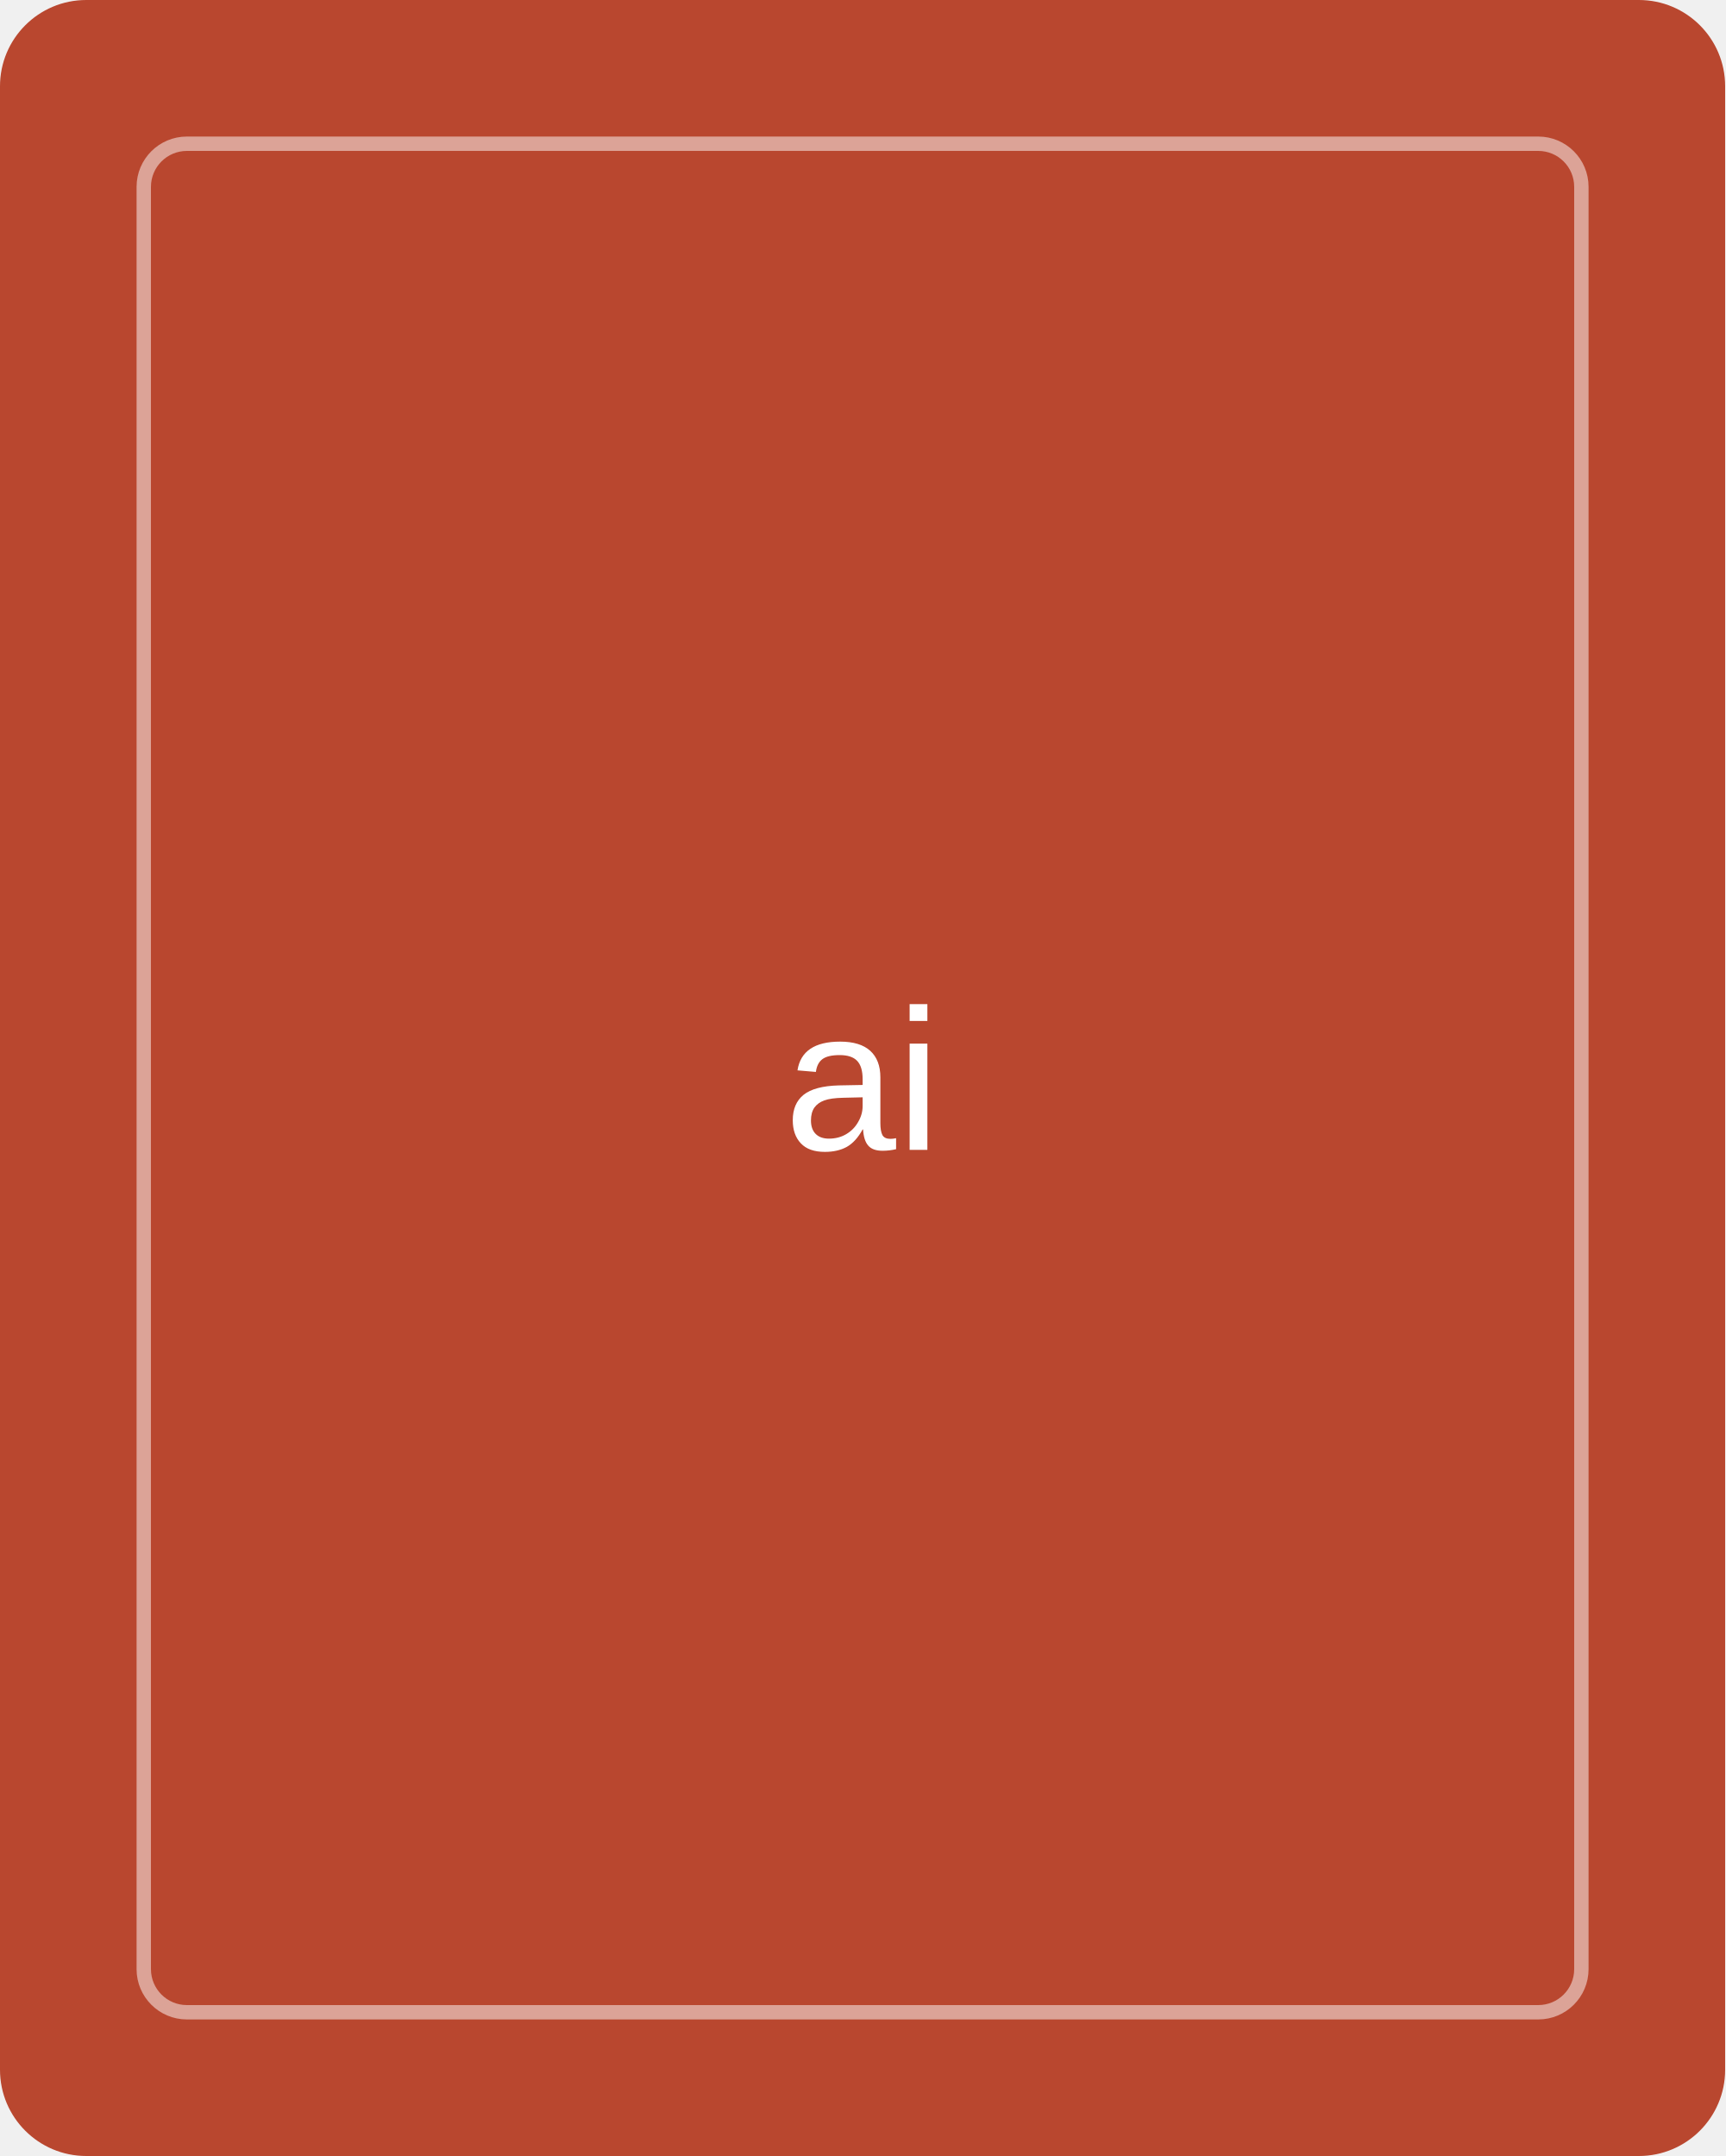
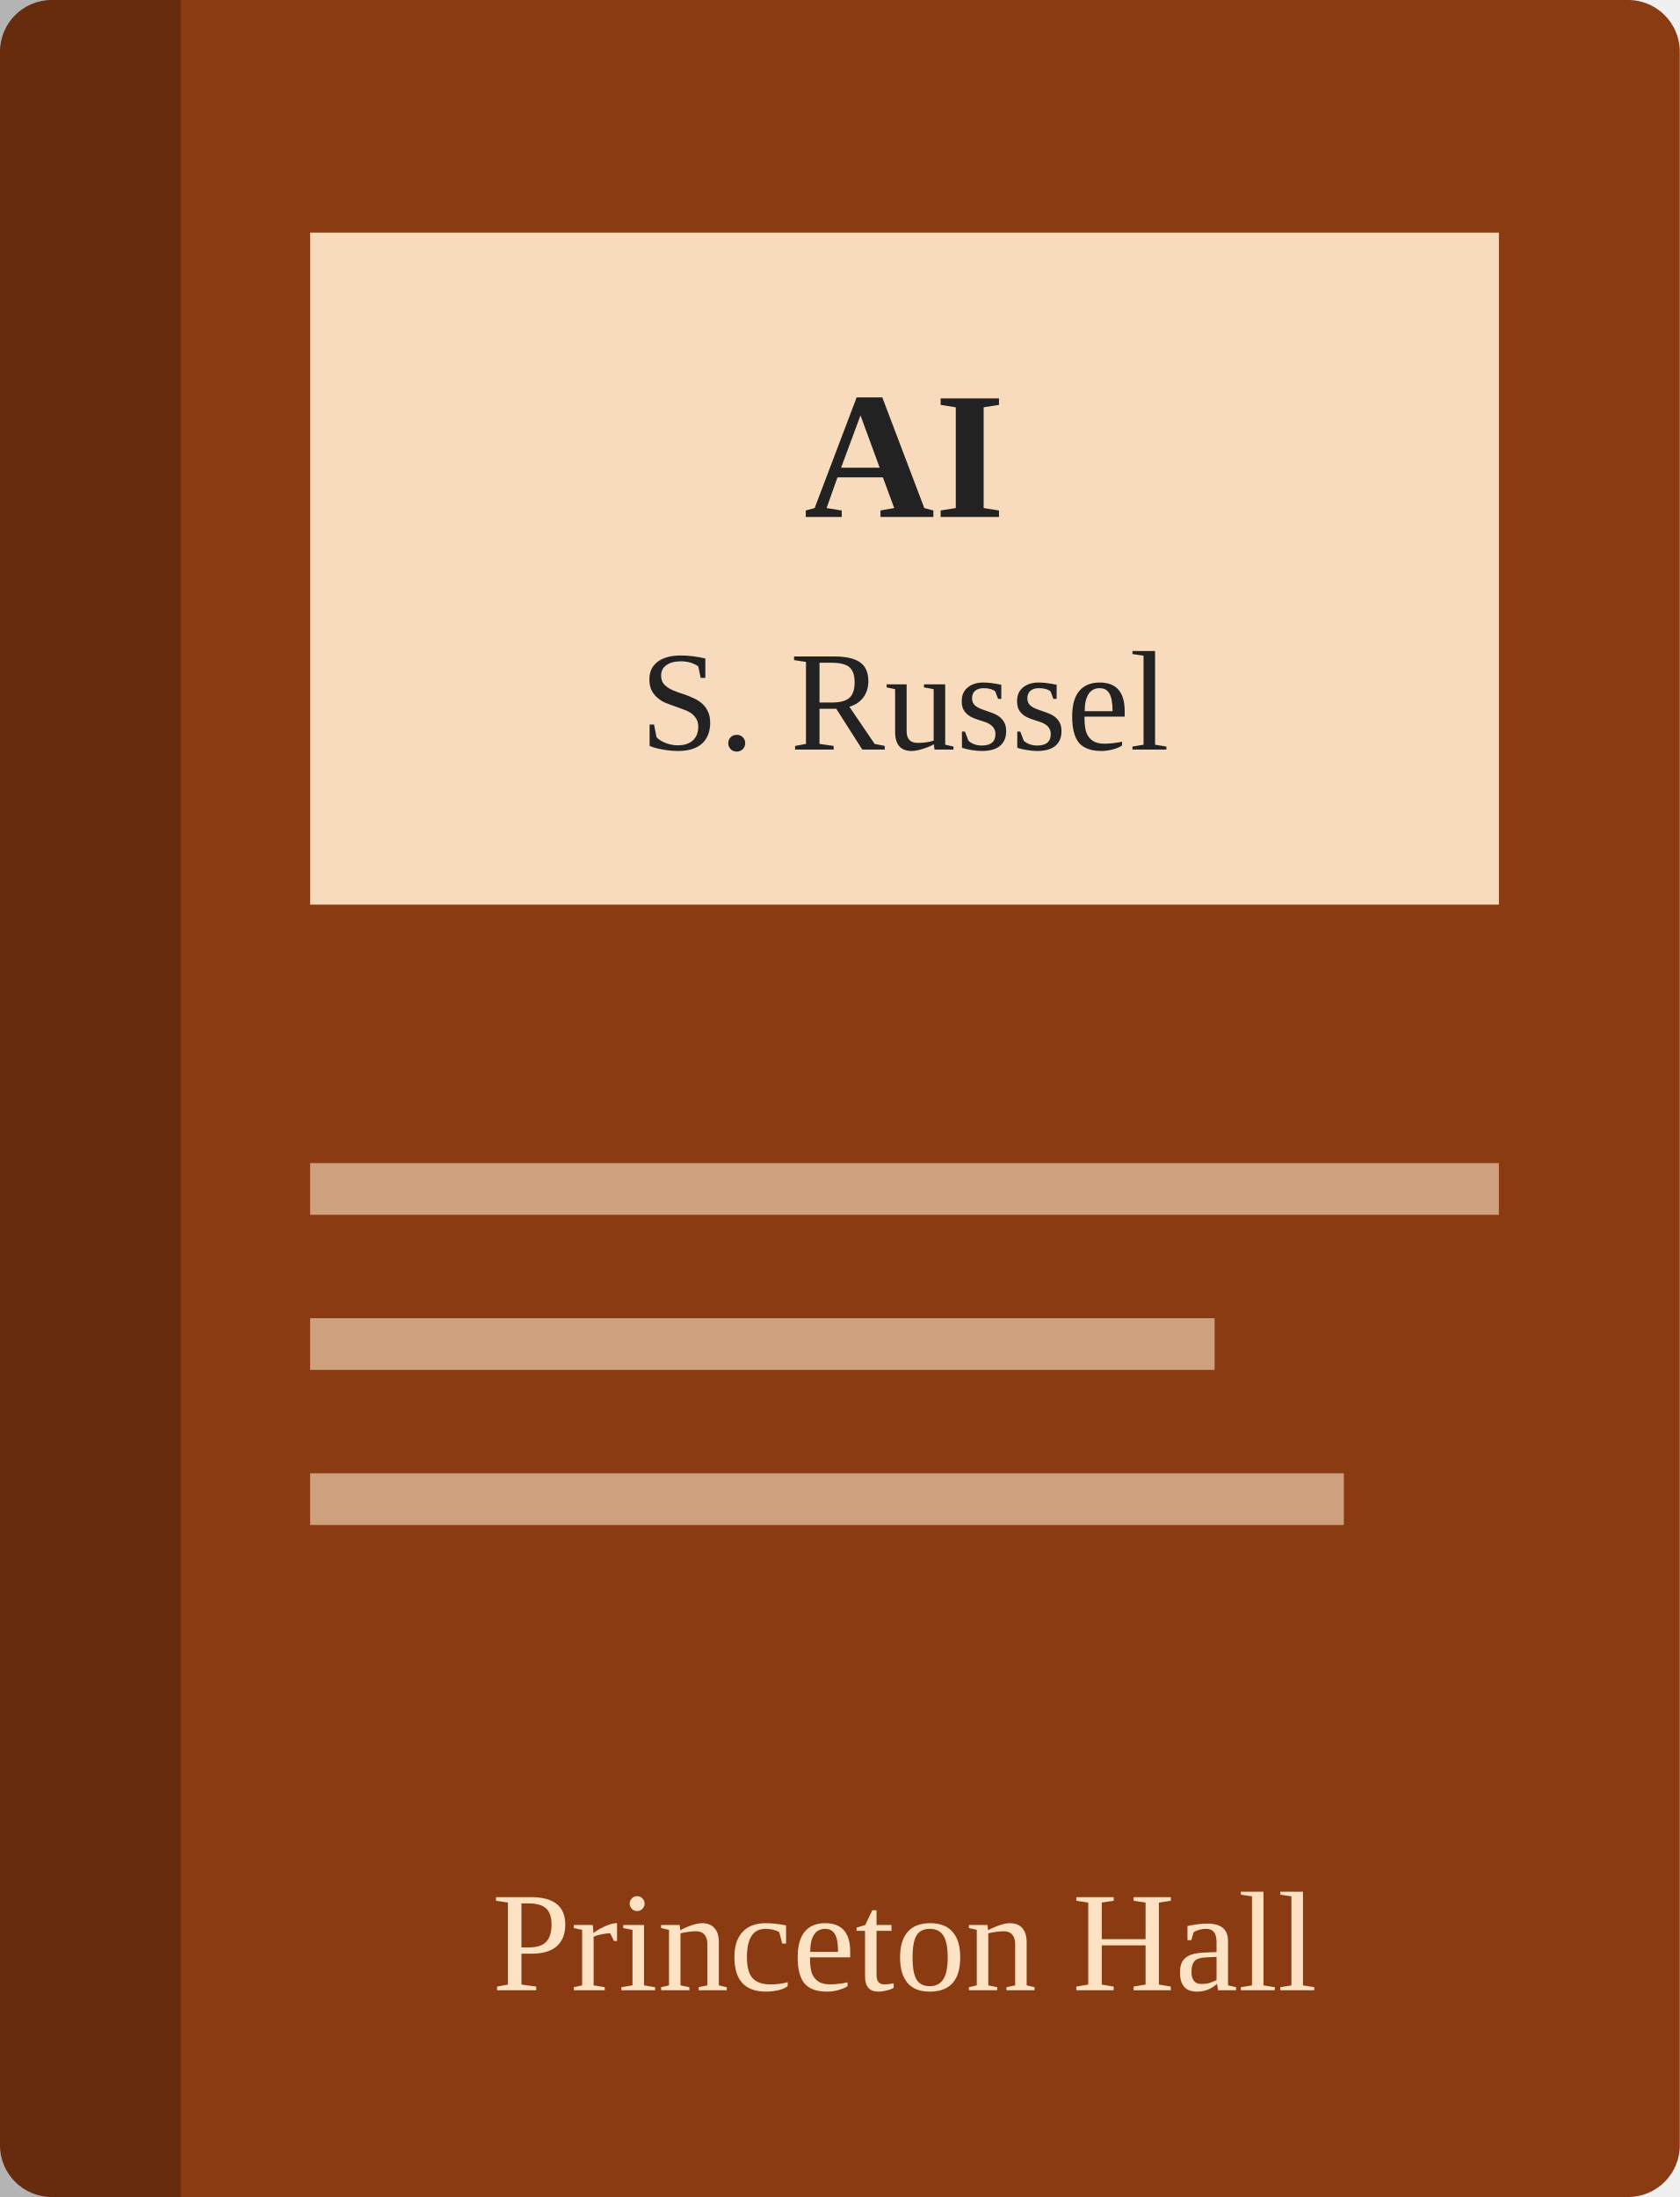
- <svg xmlns="http://www.w3.org/2000/svg" width="120" height="150">
-   <rect width="120" height="150" rx="6" fill="#b9472f" />
-   <rect x="10" y="10" width="100" height="130" rx="3" fill="none" stroke="#fff" stroke-opacity=".5" />
-   <text x="60" y="80" fill="#fff" font-size="14" text-anchor="middle" font-family="Arial">ai</text>
+ <svg xmlns="http://www.w3.org/2000/svg" width="130" height="170" viewBox="0 0 130 170">
+   <rect width="130" height="170" rx="4" fill="#8a3b12" />
+   <rect x="0" y="0" width="14" height="170" fill="#000" opacity=".25" />
+   <rect x="24" y="18" width="92" height="52" fill="#fde3c4" opacity=".95" />
+   <text x="70" y="40" font-family="Times New Roman,serif" font-size="14" font-weight="bold" text-anchor="middle" fill="#222">AI</text>
+   <text x="70" y="58" font-family="Times New Roman,serif" font-size="11" text-anchor="middle" fill="#222">S. Russel</text>
+   <g fill="#fde3c4" opacity=".6">
+     <rect x="24" y="90" width="92" height="4" />
+     <rect x="24" y="102" width="70" height="4" />
+     <rect x="24" y="114" width="80" height="4" />
+   </g>
+   <text x="70" y="154" font-family="Times New Roman,serif" font-size="11" text-anchor="middle" fill="#fde3c4">Princeton Hall</text>
</svg>
